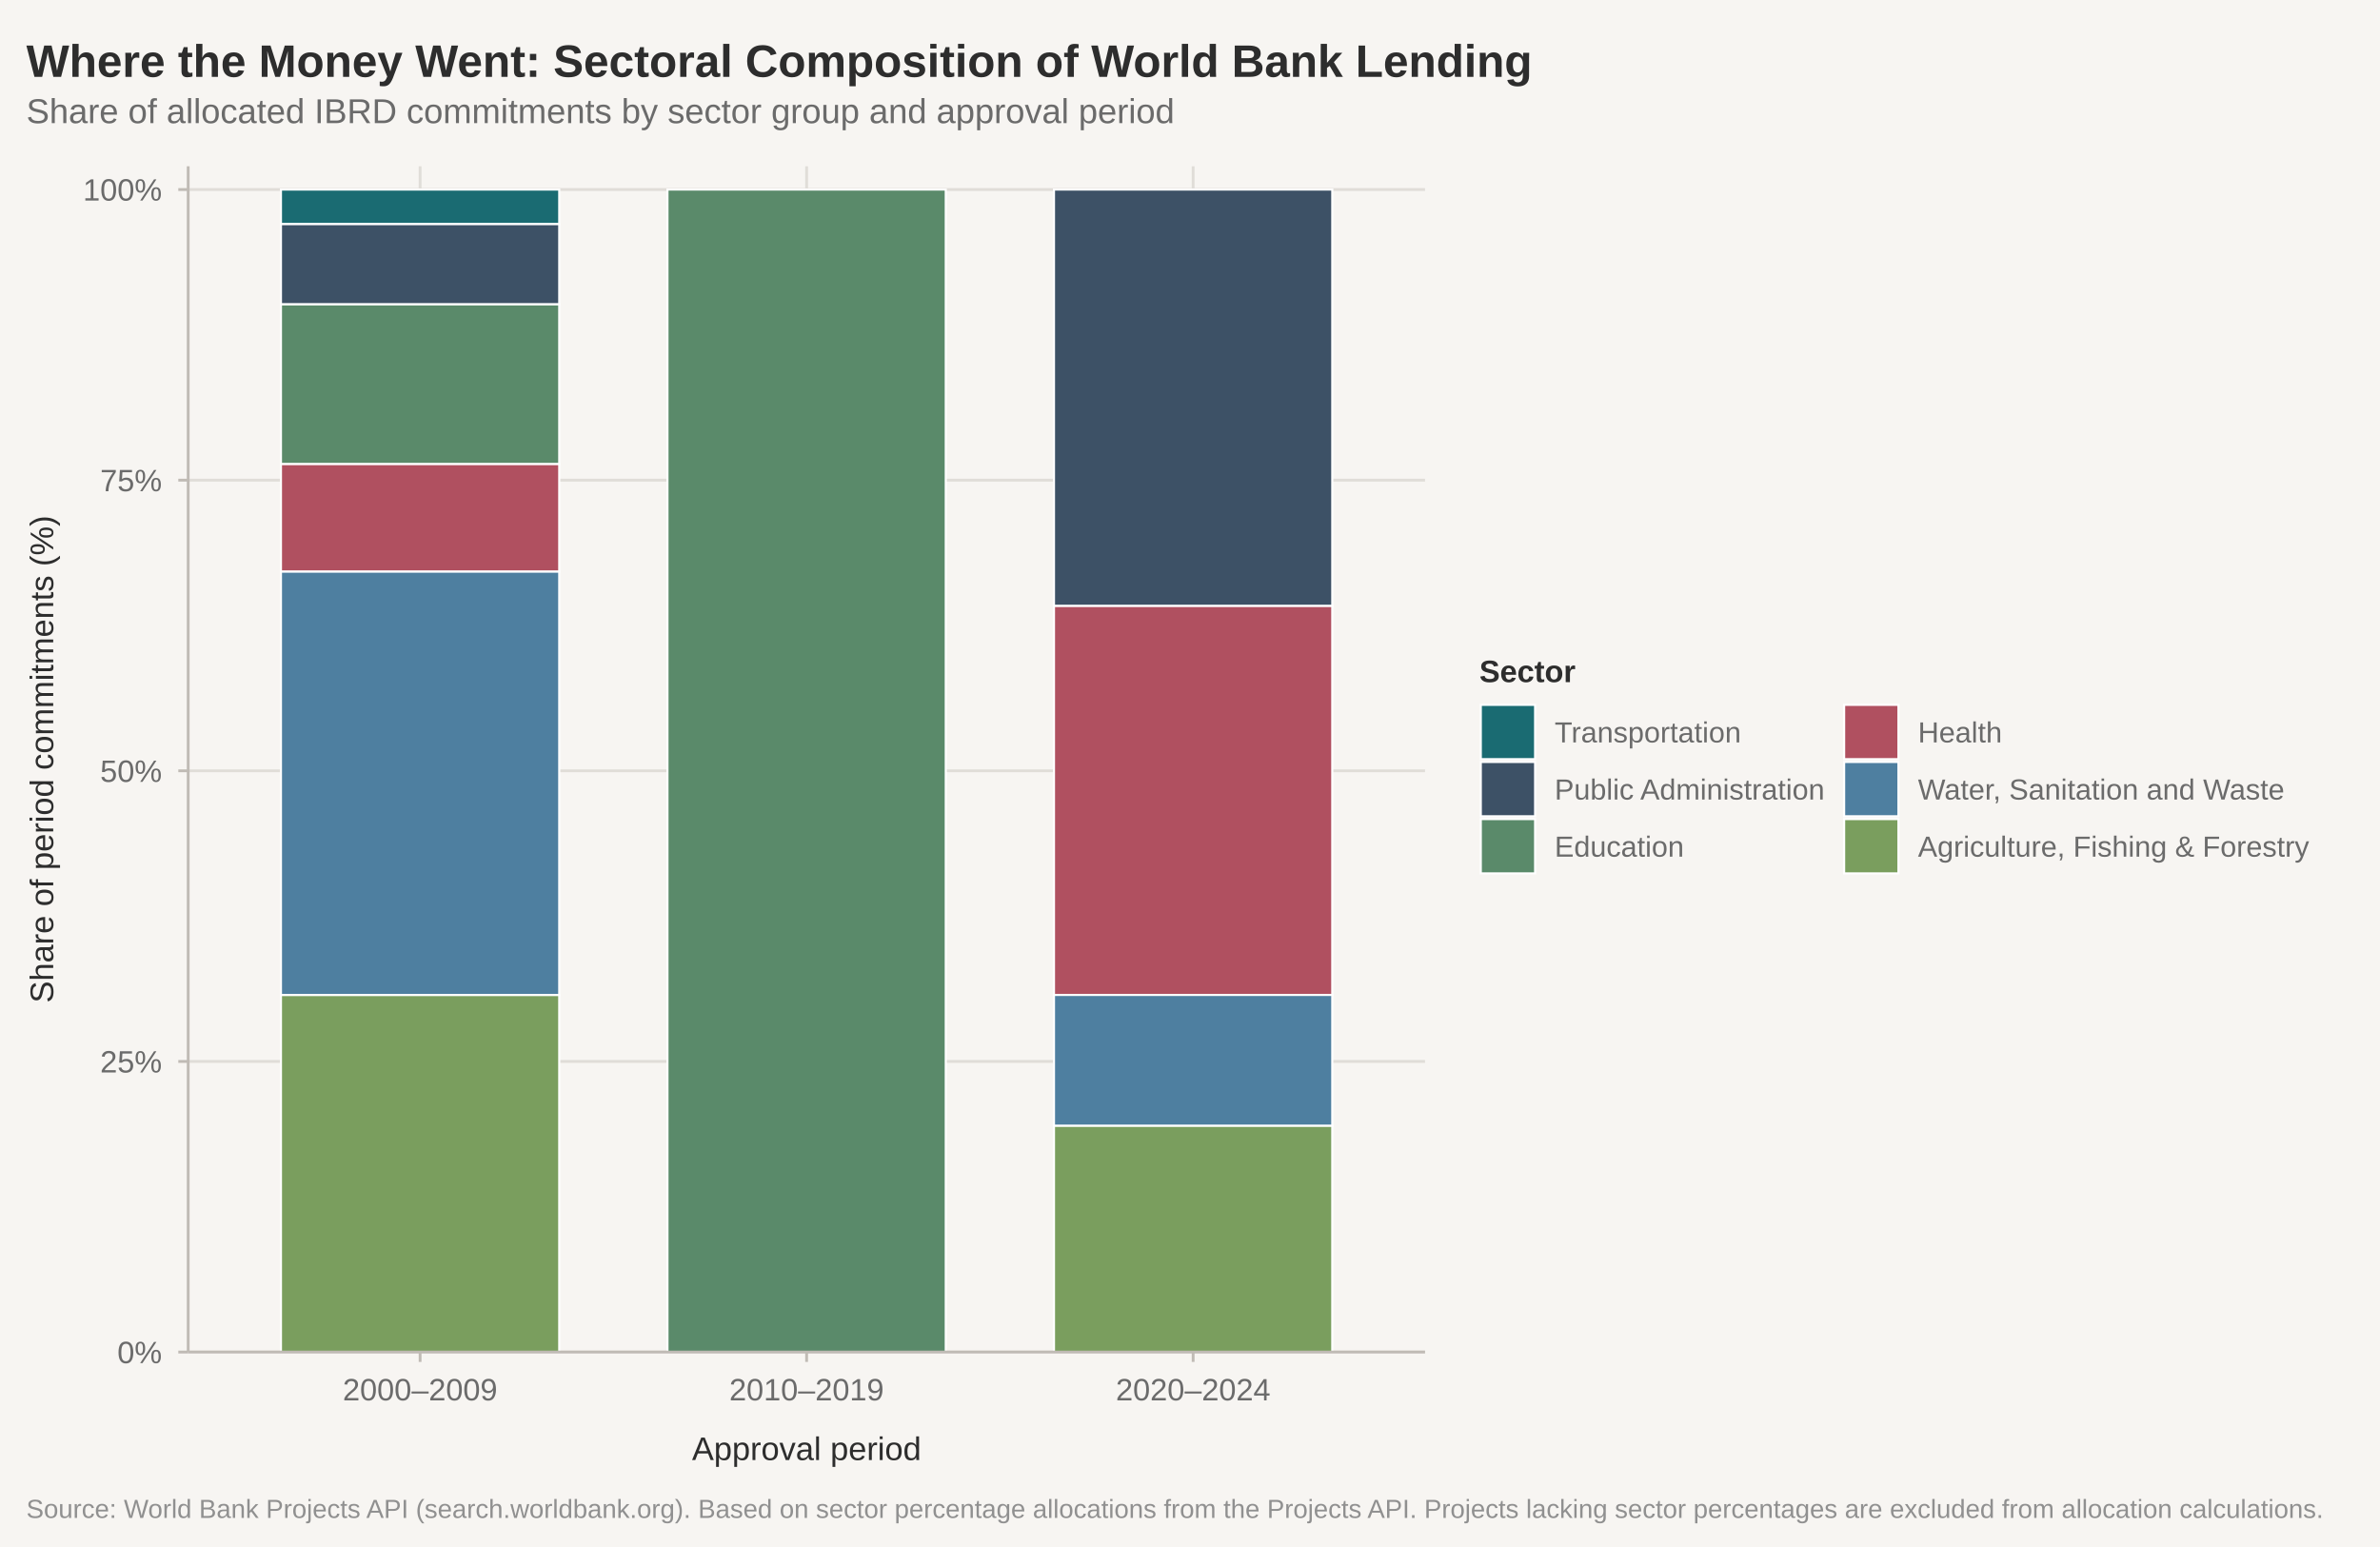
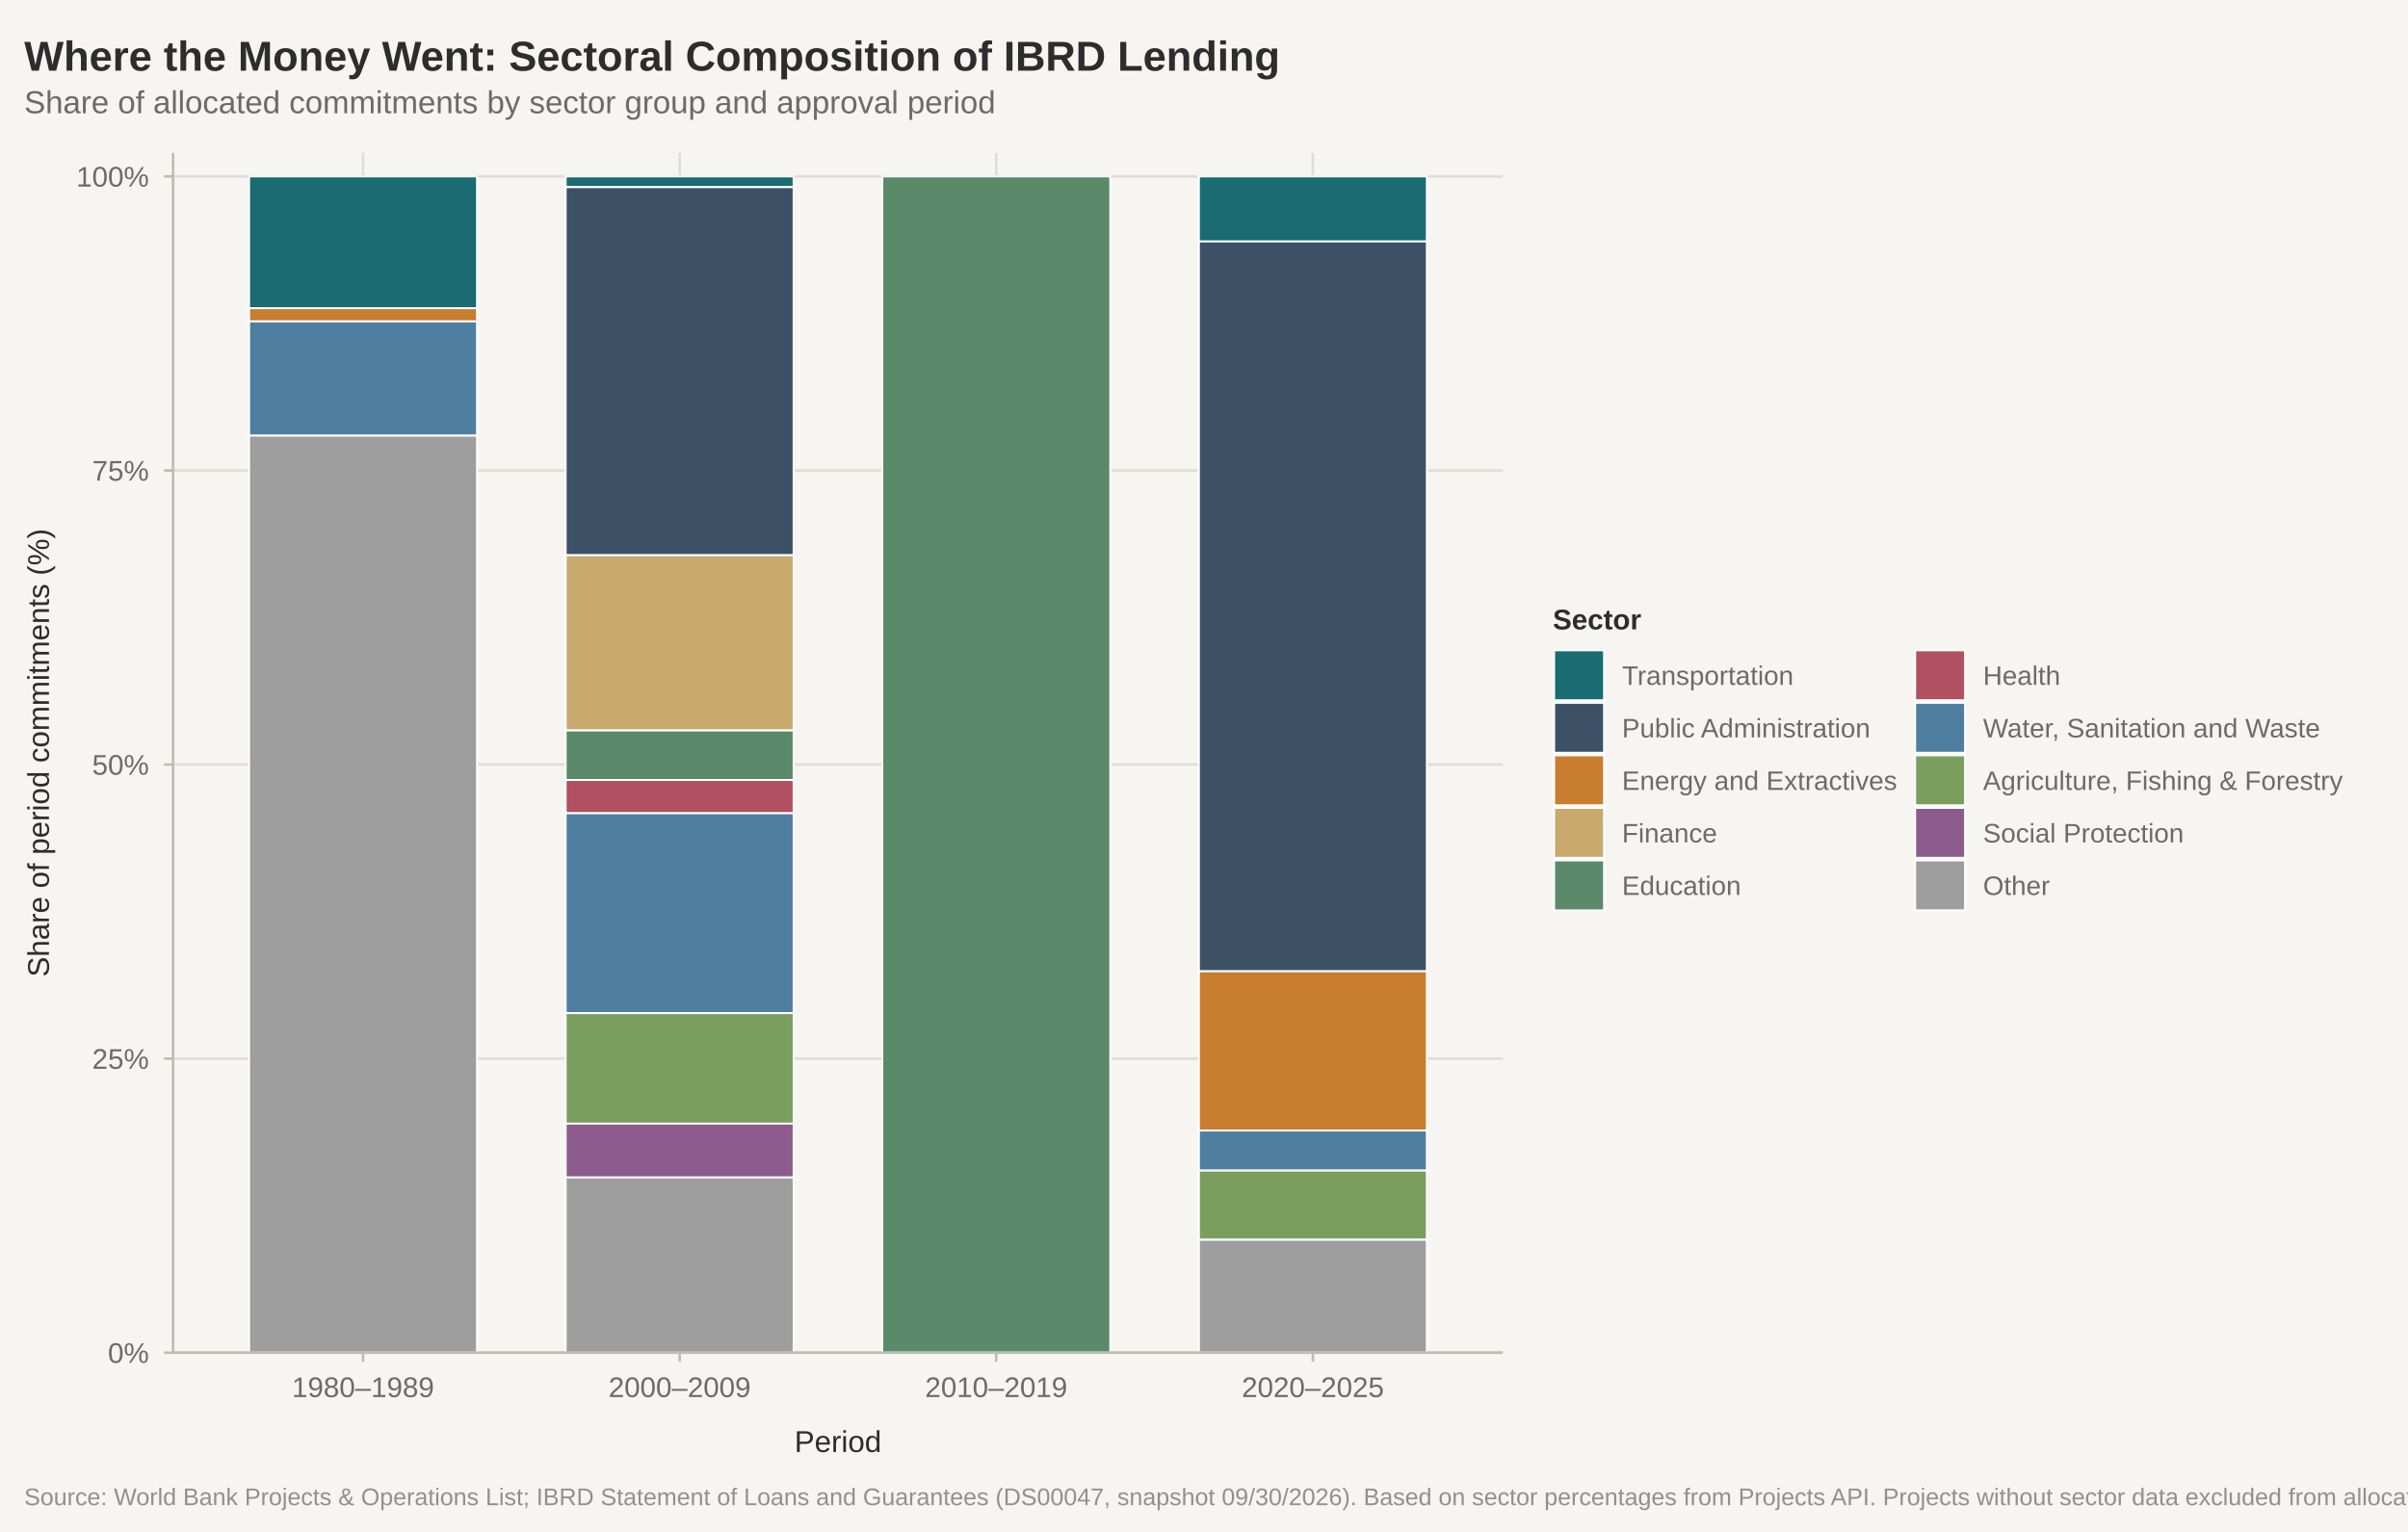
- <svg xmlns="http://www.w3.org/2000/svg" class="svglite" width="720.00pt" height="468.00pt" viewBox="0 0 720.00 468.00">
+ <svg xmlns="http://www.w3.org/2000/svg" class="svglite" width="792.00pt" height="504.00pt" viewBox="0 0 792.00 504.00">
  <defs>
    <style type="text/css">
    .svglite line, .svglite polyline, .svglite polygon, .svglite path, .svglite rect, .svglite circle {
      fill: none;
      stroke: #000000;
      stroke-linecap: round;
      stroke-linejoin: round;
      stroke-miterlimit: 10.00;
    }
    .svglite text {
      white-space: pre;
    }
  </style>
  </defs>
  <rect width="100%" height="100%" style="stroke: none; fill: #F7F5F2;" />
  <defs>
-     <clipPath id="cpMC4wMHw3MjAuMDB8MC4wMHw0NjguMDA=">
-       <rect x="0.00" y="0.00" width="720.00" height="468.00" />
+     <clipPath id="cpMC4wMHw3OTIuMDB8MC4wMHw1MDQuMDA=">
+       <rect x="0.00" y="0.00" width="792.00" height="504.00" />
    </clipPath>
  </defs>
-   <g clip-path="url(#cpMC4wMHw3MjAuMDB8MC4wMHw0NjguMDA=)">
-     <rect x="0" y="-0" width="720.00" height="468.00" style="stroke-width: 1.07; stroke: none; fill: #F7F5F2;" />
+   <g clip-path="url(#cpMC4wMHw3OTIuMDB8MC4wMHw1MDQuMDA=)">
+     <rect x="0.00" y="0.00" width="792.00" height="504.00" style="stroke-width: 1.07; stroke: none; fill: #F7F5F2;" />
  </g>
  <defs>
-     <clipPath id="cpNTYuOTN8NDMxLjExfDUwLjMwfDQwOS4wMw==">
-       <rect x="56.93" y="50.30" width="374.18" height="358.73" />
+     <clipPath id="cpNTYuOTN8NDk0LjI5fDUwLjMwfDQ0NS4wMw==">
+       <rect x="56.93" y="50.30" width="437.36" height="394.73" />
    </clipPath>
  </defs>
-   <g clip-path="url(#cpNTYuOTN8NDMxLjExfDUwLjMwfDQwOS4wMw==)">
-     <rect x="56.93" y="50.30" width="374.18" height="358.73" style="stroke-width: 1.07; stroke: none; fill: #F7F5F2;" />
-     <polyline points="56.93,409.03 431.11,409.03 " style="stroke-width: 0.85; stroke: #E0DDD8; stroke-linecap: butt;" />
-     <polyline points="56.93,321.11 431.11,321.11 " style="stroke-width: 0.85; stroke: #E0DDD8; stroke-linecap: butt;" />
-     <polyline points="56.93,233.19 431.11,233.19 " style="stroke-width: 0.85; stroke: #E0DDD8; stroke-linecap: butt;" />
-     <polyline points="56.93,145.26 431.11,145.26 " style="stroke-width: 0.85; stroke: #E0DDD8; stroke-linecap: butt;" />
-     <polyline points="56.93,57.34 431.11,57.34 " style="stroke-width: 0.85; stroke: #E0DDD8; stroke-linecap: butt;" />
-     <polyline points="127.09,409.03 127.09,50.30 " style="stroke-width: 0.85; stroke: #E0DDD8; stroke-linecap: butt;" />
-     <polyline points="244.02,409.03 244.02,50.30 " style="stroke-width: 0.85; stroke: #E0DDD8; stroke-linecap: butt;" />
-     <polyline points="360.95,409.03 360.95,50.30 " style="stroke-width: 0.85; stroke: #E0DDD8; stroke-linecap: butt;" />
-     <rect x="84.99" y="57.34" width="84.19" height="10.47" style="stroke-width: 0.64; stroke: #FFFFFF; stroke-linecap: butt; stroke-linejoin: miter; fill: #1A6B72;" />
-     <rect x="84.99" y="67.81" width="84.19" height="24.27" style="stroke-width: 0.64; stroke: #FFFFFF; stroke-linecap: butt; stroke-linejoin: miter; fill: #3D5166;" />
-     <rect x="84.99" y="92.08" width="84.19" height="48.34" style="stroke-width: 0.64; stroke: #FFFFFF; stroke-linecap: butt; stroke-linejoin: miter; fill: #5A8A6A;" />
-     <rect x="84.99" y="140.41" width="84.19" height="32.53" style="stroke-width: 0.64; stroke: #FFFFFF; stroke-linecap: butt; stroke-linejoin: miter; fill: #B05060;" />
-     <rect x="84.99" y="172.94" width="84.19" height="128.09" style="stroke-width: 0.64; stroke: #FFFFFF; stroke-linecap: butt; stroke-linejoin: miter; fill: #4E7FA0;" />
-     <rect x="84.99" y="301.03" width="84.19" height="108.01" style="stroke-width: 0.64; stroke: #FFFFFF; stroke-linecap: butt; stroke-linejoin: miter; fill: #7A9E5E;" />
-     <rect x="201.92" y="57.34" width="84.19" height="351.70" style="stroke-width: 0.64; stroke: #FFFFFF; stroke-linecap: butt; stroke-linejoin: miter; fill: #5A8A6A;" />
-     <rect x="318.85" y="57.34" width="84.19" height="125.99" style="stroke-width: 0.64; stroke: #FFFFFF; stroke-linecap: butt; stroke-linejoin: miter; fill: #3D5166;" />
-     <rect x="318.85" y="183.33" width="84.19" height="117.66" style="stroke-width: 0.64; stroke: #FFFFFF; stroke-linecap: butt; stroke-linejoin: miter; fill: #B05060;" />
-     <rect x="318.85" y="300.99" width="84.19" height="39.62" style="stroke-width: 0.64; stroke: #FFFFFF; stroke-linecap: butt; stroke-linejoin: miter; fill: #4E7FA0;" />
-     <rect x="318.85" y="340.60" width="84.19" height="68.43" style="stroke-width: 0.64; stroke: #FFFFFF; stroke-linecap: butt; stroke-linejoin: miter; fill: #7A9E5E;" />
+   <g clip-path="url(#cpNTYuOTN8NDk0LjI5fDUwLjMwfDQ0NS4wMw==)">
+     <rect x="56.93" y="50.30" width="437.36" height="394.73" style="stroke-width: 1.07; stroke: none; fill: #F7F5F2;" />
+     <polyline points="56.93,445.03 494.29,445.03 " style="stroke-width: 0.85; stroke: #E0DDD8; stroke-linecap: butt;" />
+     <polyline points="56.93,348.29 494.29,348.29 " style="stroke-width: 0.85; stroke: #E0DDD8; stroke-linecap: butt;" />
+     <polyline points="56.93,251.54 494.29,251.54 " style="stroke-width: 0.85; stroke: #E0DDD8; stroke-linecap: butt;" />
+     <polyline points="56.93,154.79 494.29,154.79 " style="stroke-width: 0.85; stroke: #E0DDD8; stroke-linecap: butt;" />
+     <polyline points="56.93,58.04 494.29,58.04 " style="stroke-width: 0.85; stroke: #E0DDD8; stroke-linecap: butt;" />
+     <polyline points="119.41,445.03 119.41,50.30 " style="stroke-width: 0.85; stroke: #E0DDD8; stroke-linecap: butt;" />
+     <polyline points="223.54,445.03 223.54,50.30 " style="stroke-width: 0.85; stroke: #E0DDD8; stroke-linecap: butt;" />
+     <polyline points="327.67,445.03 327.67,50.30 " style="stroke-width: 0.85; stroke: #E0DDD8; stroke-linecap: butt;" />
+     <polyline points="431.81,445.03 431.81,50.30 " style="stroke-width: 0.85; stroke: #E0DDD8; stroke-linecap: butt;" />
+     <rect x="81.92" y="58.04" width="74.98" height="43.37" style="stroke-width: 0.64; stroke: #FFFFFF; stroke-linecap: butt; stroke-linejoin: miter; fill: #1A6B72;" />
+     <rect x="81.92" y="101.41" width="74.98" height="4.34" style="stroke-width: 0.64; stroke: #FFFFFF; stroke-linecap: butt; stroke-linejoin: miter; fill: #C87D2F;" />
+     <rect x="81.92" y="105.75" width="74.98" height="37.59" style="stroke-width: 0.64; stroke: #FFFFFF; stroke-linecap: butt; stroke-linejoin: miter; fill: #4E7FA0;" />
+     <rect x="81.92" y="143.33" width="74.98" height="301.70" style="stroke-width: 0.64; stroke: #FFFFFF; stroke-linecap: butt; stroke-linejoin: miter; fill: #9E9E9E;" />
+     <rect x="186.05" y="58.04" width="74.98" height="3.53" style="stroke-width: 0.64; stroke: #FFFFFF; stroke-linecap: butt; stroke-linejoin: miter; fill: #1A6B72;" />
+     <rect x="186.05" y="61.57" width="74.98" height="121.11" style="stroke-width: 0.64; stroke: #FFFFFF; stroke-linecap: butt; stroke-linejoin: miter; fill: #3D5166;" />
+     <rect x="186.05" y="182.68" width="74.98" height="57.65" style="stroke-width: 0.64; stroke: #FFFFFF; stroke-linecap: butt; stroke-linejoin: miter; fill: #C9A96E;" />
+     <rect x="186.05" y="240.33" width="74.98" height="16.28" style="stroke-width: 0.64; stroke: #FFFFFF; stroke-linecap: butt; stroke-linejoin: miter; fill: #5A8A6A;" />
+     <rect x="186.05" y="256.61" width="74.98" height="10.95" style="stroke-width: 0.64; stroke: #FFFFFF; stroke-linecap: butt; stroke-linejoin: miter; fill: #B05060;" />
+     <rect x="186.05" y="267.56" width="74.98" height="65.75" style="stroke-width: 0.64; stroke: #FFFFFF; stroke-linecap: butt; stroke-linejoin: miter; fill: #4E7FA0;" />
+     <rect x="186.05" y="333.31" width="74.98" height="36.37" style="stroke-width: 0.64; stroke: #FFFFFF; stroke-linecap: butt; stroke-linejoin: miter; fill: #7A9E5E;" />
+     <rect x="186.05" y="369.68" width="74.98" height="17.70" style="stroke-width: 0.64; stroke: #FFFFFF; stroke-linecap: butt; stroke-linejoin: miter; fill: #8B5C8C;" />
+     <rect x="186.05" y="387.39" width="74.98" height="57.65" style="stroke-width: 0.64; stroke: #FFFFFF; stroke-linecap: butt; stroke-linejoin: miter; fill: #9E9E9E;" />
+     <rect x="290.19" y="58.04" width="74.98" height="386.99" style="stroke-width: 0.64; stroke: #FFFFFF; stroke-linecap: butt; stroke-linejoin: miter; fill: #5A8A6A;" />
+     <rect x="394.32" y="58.04" width="74.98" height="21.41" style="stroke-width: 0.64; stroke: #FFFFFF; stroke-linecap: butt; stroke-linejoin: miter; fill: #1A6B72;" />
+     <rect x="394.32" y="79.45" width="74.98" height="240.11" style="stroke-width: 0.64; stroke: #FFFFFF; stroke-linecap: butt; stroke-linejoin: miter; fill: #3D5166;" />
+     <rect x="394.32" y="319.56" width="74.98" height="52.38" style="stroke-width: 0.64; stroke: #FFFFFF; stroke-linecap: butt; stroke-linejoin: miter; fill: #C87D2F;" />
+     <rect x="394.32" y="371.94" width="74.98" height="13.18" style="stroke-width: 0.64; stroke: #FFFFFF; stroke-linecap: butt; stroke-linejoin: miter; fill: #4E7FA0;" />
+     <rect x="394.32" y="385.12" width="74.98" height="22.76" style="stroke-width: 0.64; stroke: #FFFFFF; stroke-linecap: butt; stroke-linejoin: miter; fill: #7A9E5E;" />
+     <rect x="394.32" y="407.88" width="74.98" height="37.15" style="stroke-width: 0.64; stroke: #FFFFFF; stroke-linecap: butt; stroke-linejoin: miter; fill: #9E9E9E;" />
  </g>
-   <g clip-path="url(#cpMC4wMHw3MjAuMDB8MC4wMHw0NjguMDA=)">
-     <polyline points="56.93,409.03 56.93,50.30 " style="stroke-width: 0.85; stroke: #C0BBB5; stroke-linecap: butt;" />
-     <text x="49.01" y="412.38" text-anchor="end" style="font-size: 9.35px;fill: #6B6B6B; font-family: &quot;Arial&quot;;" textLength="13.51px" lengthAdjust="spacingAndGlyphs">0%</text>
-     <text x="49.01" y="324.45" text-anchor="end" style="font-size: 9.35px;fill: #6B6B6B; font-family: &quot;Arial&quot;;" textLength="18.71px" lengthAdjust="spacingAndGlyphs">25%</text>
-     <text x="49.01" y="236.53" text-anchor="end" style="font-size: 9.35px;fill: #6B6B6B; font-family: &quot;Arial&quot;;" textLength="18.71px" lengthAdjust="spacingAndGlyphs">50%</text>
-     <text x="49.01" y="148.60" text-anchor="end" style="font-size: 9.35px;fill: #6B6B6B; font-family: &quot;Arial&quot;;" textLength="18.71px" lengthAdjust="spacingAndGlyphs">75%</text>
-     <text x="49.01" y="60.68" text-anchor="end" style="font-size: 9.35px;fill: #6B6B6B; font-family: &quot;Arial&quot;;" textLength="23.90px" lengthAdjust="spacingAndGlyphs">100%</text>
-     <polyline points="53.94,409.03 56.93,409.03 " style="stroke-width: 0.85; stroke: #C0BBB5; stroke-linecap: butt;" />
-     <polyline points="53.94,321.11 56.93,321.11 " style="stroke-width: 0.85; stroke: #C0BBB5; stroke-linecap: butt;" />
-     <polyline points="53.94,233.19 56.93,233.19 " style="stroke-width: 0.85; stroke: #C0BBB5; stroke-linecap: butt;" />
-     <polyline points="53.94,145.26 56.93,145.26 " style="stroke-width: 0.85; stroke: #C0BBB5; stroke-linecap: butt;" />
-     <polyline points="53.94,57.34 56.93,57.34 " style="stroke-width: 0.85; stroke: #C0BBB5; stroke-linecap: butt;" />
-     <polyline points="56.93,409.03 431.11,409.03 " style="stroke-width: 0.85; stroke: #C0BBB5; stroke-linecap: butt;" />
-     <polyline points="127.09,412.02 127.09,409.03 " style="stroke-width: 0.85; stroke: #C0BBB5; stroke-linecap: butt;" />
-     <polyline points="244.02,412.02 244.02,409.03 " style="stroke-width: 0.85; stroke: #C0BBB5; stroke-linecap: butt;" />
-     <polyline points="360.95,412.02 360.95,409.03 " style="stroke-width: 0.85; stroke: #C0BBB5; stroke-linecap: butt;" />
-     <text x="127.09" y="423.64" text-anchor="middle" style="font-size: 9.35px;fill: #6B6B6B; font-family: &quot;Arial&quot;;" textLength="46.79px" lengthAdjust="spacingAndGlyphs">2000–2009</text>
-     <text x="244.02" y="423.64" text-anchor="middle" style="font-size: 9.35px;fill: #6B6B6B; font-family: &quot;Arial&quot;;" textLength="46.79px" lengthAdjust="spacingAndGlyphs">2010–2019</text>
-     <text x="360.95" y="423.64" text-anchor="middle" style="font-size: 9.35px;fill: #6B6B6B; font-family: &quot;Arial&quot;;" textLength="46.79px" lengthAdjust="spacingAndGlyphs">2020–2024</text>
-     <text x="244.02" y="441.70" text-anchor="middle" style="font-size: 9.90px;fill: #2D2D2D; font-family: &quot;Arial&quot;;" textLength="69.29px" lengthAdjust="spacingAndGlyphs">Approval period</text>
-     <text transform="translate(16.10,229.67) rotate(-90)" text-anchor="middle" style="font-size: 9.90px;fill: #2D2D2D; font-family: &quot;Arial&quot;;" textLength="147.36px" lengthAdjust="spacingAndGlyphs">Share of period commitments (%)</text>
-     <rect x="442.06" y="193.19" width="261.99" height="76.93" style="stroke-width: 1.07; stroke: none; fill: #F7F5F2;" />
-     <text x="447.54" y="206.35" style="font-size: 9.35px; font-weight: bold;fill: #2D2D2D; font-family: &quot;Arial&quot;;" textLength="29.09px" lengthAdjust="spacingAndGlyphs">Sector</text>
-     <rect x="447.54" y="212.81" width="17.28" height="17.28" style="stroke-width: 1.07; stroke: none; fill: #F7F5F2;" />
-     <rect x="447.97" y="213.23" width="16.43" height="16.43" style="stroke-width: 0.64; stroke: #FFFFFF; stroke-linecap: butt; stroke-linejoin: miter; fill: #1A6B72;" />
-     <rect x="447.54" y="230.09" width="17.28" height="17.28" style="stroke-width: 1.07; stroke: none; fill: #F7F5F2;" />
-     <rect x="447.97" y="230.51" width="16.43" height="16.43" style="stroke-width: 0.64; stroke: #FFFFFF; stroke-linecap: butt; stroke-linejoin: miter; fill: #3D5166;" />
-     <rect x="447.54" y="247.37" width="17.28" height="17.28" style="stroke-width: 1.07; stroke: none; fill: #F7F5F2;" />
-     <rect x="447.97" y="247.79" width="16.43" height="16.43" style="stroke-width: 0.64; stroke: #FFFFFF; stroke-linecap: butt; stroke-linejoin: miter; fill: #5A8A6A;" />
-     <rect x="557.47" y="212.81" width="17.28" height="17.28" style="stroke-width: 1.07; stroke: none; fill: #F7F5F2;" />
-     <rect x="557.89" y="213.23" width="16.43" height="16.43" style="stroke-width: 0.64; stroke: #FFFFFF; stroke-linecap: butt; stroke-linejoin: miter; fill: #B05060;" />
-     <rect x="557.47" y="230.09" width="17.28" height="17.28" style="stroke-width: 1.07; stroke: none; fill: #F7F5F2;" />
-     <rect x="557.89" y="230.51" width="16.43" height="16.43" style="stroke-width: 0.64; stroke: #FFFFFF; stroke-linecap: butt; stroke-linejoin: miter; fill: #4E7FA0;" />
-     <rect x="557.47" y="247.37" width="17.28" height="17.28" style="stroke-width: 1.07; stroke: none; fill: #F7F5F2;" />
-     <rect x="557.89" y="247.79" width="16.43" height="16.43" style="stroke-width: 0.64; stroke: #FFFFFF; stroke-linecap: butt; stroke-linejoin: miter; fill: #7A9E5E;" />
-     <text x="470.30" y="224.60" style="font-size: 8.80px;fill: #6B6B6B; font-family: &quot;Arial&quot;;" textLength="56.43px" lengthAdjust="spacingAndGlyphs">Transportation</text>
-     <text x="470.30" y="241.88" style="font-size: 8.80px;fill: #6B6B6B; font-family: &quot;Arial&quot;;" textLength="81.68px" lengthAdjust="spacingAndGlyphs">Public Administration</text>
-     <text x="470.30" y="259.16" style="font-size: 8.80px;fill: #6B6B6B; font-family: &quot;Arial&quot;;" textLength="39.15px" lengthAdjust="spacingAndGlyphs">Education</text>
-     <text x="580.23" y="224.60" style="font-size: 8.80px;fill: #6B6B6B; font-family: &quot;Arial&quot;;" textLength="25.44px" lengthAdjust="spacingAndGlyphs">Health</text>
-     <text x="580.23" y="241.88" style="font-size: 8.80px;fill: #6B6B6B; font-family: &quot;Arial&quot;;" textLength="110.91px" lengthAdjust="spacingAndGlyphs">Water, Sanitation and Waste</text>
-     <text x="580.23" y="259.16" style="font-size: 8.80px;fill: #6B6B6B; font-family: &quot;Arial&quot;;" textLength="118.35px" lengthAdjust="spacingAndGlyphs">Agriculture, Fishing &amp; Forestry</text>
-     <text x="7.97" y="37.25" style="font-size: 10.45px;fill: #6B6B6B; font-family: &quot;Arial&quot;;" textLength="346.94px" lengthAdjust="spacingAndGlyphs">Share of allocated IBRD commitments by sector group and approval period</text>
-     <text x="7.97" y="23.24" style="font-size: 13.75px; font-weight: bold;fill: #2D2D2D; font-family: &quot;Arial&quot;;" textLength="455.67px" lengthAdjust="spacingAndGlyphs">Where the Money Went: Sectoral Composition of World Bank Lending</text>
-     <text x="7.97" y="459.20" style="font-size: 7.92px;fill: #909090; font-family: &quot;Arial&quot;;" textLength="693.89px" lengthAdjust="spacingAndGlyphs">Source: World Bank Projects API (search.worldbank.org). Based on sector percentage allocations from the Projects API. Projects lacking sector percentages are excluded from allocation calculations.</text>
+   <g clip-path="url(#cpMC4wMHw3OTIuMDB8MC4wMHw1MDQuMDA=)">
+     <polyline points="56.93,445.03 56.93,50.30 " style="stroke-width: 0.85; stroke: #C0BBB5; stroke-linecap: butt;" />
+     <text x="49.01" y="448.38" text-anchor="end" style="font-size: 9.35px;fill: #6B6B6B; font-family: &quot;Arial&quot;;" textLength="13.51px" lengthAdjust="spacingAndGlyphs">0%</text>
+     <text x="49.01" y="351.63" text-anchor="end" style="font-size: 9.35px;fill: #6B6B6B; font-family: &quot;Arial&quot;;" textLength="18.71px" lengthAdjust="spacingAndGlyphs">25%</text>
+     <text x="49.01" y="254.88" text-anchor="end" style="font-size: 9.35px;fill: #6B6B6B; font-family: &quot;Arial&quot;;" textLength="18.71px" lengthAdjust="spacingAndGlyphs">50%</text>
+     <text x="49.01" y="158.13" text-anchor="end" style="font-size: 9.35px;fill: #6B6B6B; font-family: &quot;Arial&quot;;" textLength="18.71px" lengthAdjust="spacingAndGlyphs">75%</text>
+     <text x="49.01" y="61.39" text-anchor="end" style="font-size: 9.35px;fill: #6B6B6B; font-family: &quot;Arial&quot;;" textLength="23.90px" lengthAdjust="spacingAndGlyphs">100%</text>
+     <polyline points="53.94,445.03 56.93,445.03 " style="stroke-width: 0.85; stroke: #C0BBB5; stroke-linecap: butt;" />
+     <polyline points="53.94,348.29 56.93,348.29 " style="stroke-width: 0.85; stroke: #C0BBB5; stroke-linecap: butt;" />
+     <polyline points="53.94,251.54 56.93,251.54 " style="stroke-width: 0.85; stroke: #C0BBB5; stroke-linecap: butt;" />
+     <polyline points="53.94,154.79 56.93,154.79 " style="stroke-width: 0.85; stroke: #C0BBB5; stroke-linecap: butt;" />
+     <polyline points="53.94,58.04 56.93,58.04 " style="stroke-width: 0.85; stroke: #C0BBB5; stroke-linecap: butt;" />
+     <polyline points="56.93,445.03 494.29,445.03 " style="stroke-width: 0.85; stroke: #C0BBB5; stroke-linecap: butt;" />
+     <polyline points="119.41,448.02 119.41,445.03 " style="stroke-width: 0.85; stroke: #C0BBB5; stroke-linecap: butt;" />
+     <polyline points="223.54,448.02 223.54,445.03 " style="stroke-width: 0.85; stroke: #C0BBB5; stroke-linecap: butt;" />
+     <polyline points="327.67,448.02 327.67,445.03 " style="stroke-width: 0.85; stroke: #C0BBB5; stroke-linecap: butt;" />
+     <polyline points="431.81,448.02 431.81,445.03 " style="stroke-width: 0.85; stroke: #C0BBB5; stroke-linecap: butt;" />
+     <text x="119.41" y="459.64" text-anchor="middle" style="font-size: 9.35px;fill: #6B6B6B; font-family: &quot;Arial&quot;;" textLength="46.79px" lengthAdjust="spacingAndGlyphs">1980–1989</text>
+     <text x="223.54" y="459.64" text-anchor="middle" style="font-size: 9.35px;fill: #6B6B6B; font-family: &quot;Arial&quot;;" textLength="46.79px" lengthAdjust="spacingAndGlyphs">2000–2009</text>
+     <text x="327.67" y="459.64" text-anchor="middle" style="font-size: 9.35px;fill: #6B6B6B; font-family: &quot;Arial&quot;;" textLength="46.79px" lengthAdjust="spacingAndGlyphs">2010–2019</text>
+     <text x="431.81" y="459.64" text-anchor="middle" style="font-size: 9.35px;fill: #6B6B6B; font-family: &quot;Arial&quot;;" textLength="46.79px" lengthAdjust="spacingAndGlyphs">2020–2025</text>
+     <text x="275.61" y="477.70" text-anchor="middle" style="font-size: 9.90px;fill: #2D2D2D; font-family: &quot;Arial&quot;;" textLength="28.59px" lengthAdjust="spacingAndGlyphs">Period</text>
+     <text transform="translate(16.10,247.67) rotate(-90)" text-anchor="middle" style="font-size: 9.90px;fill: #2D2D2D; font-family: &quot;Arial&quot;;" textLength="147.36px" lengthAdjust="spacingAndGlyphs">Share of period commitments (%)</text>
+     <rect x="505.24" y="193.91" width="270.81" height="111.49" style="stroke-width: 1.07; stroke: none; fill: #F7F5F2;" />
+     <text x="510.72" y="207.07" style="font-size: 9.35px; font-weight: bold;fill: #2D2D2D; font-family: &quot;Arial&quot;;" textLength="29.09px" lengthAdjust="spacingAndGlyphs">Sector</text>
+     <rect x="510.72" y="213.53" width="17.28" height="17.28" style="stroke-width: 1.07; stroke: none; fill: #F7F5F2;" />
+     <rect x="511.15" y="213.95" width="16.43" height="16.43" style="stroke-width: 0.64; stroke: #FFFFFF; stroke-linecap: butt; stroke-linejoin: miter; fill: #1A6B72;" />
+     <rect x="510.72" y="230.81" width="17.28" height="17.28" style="stroke-width: 1.07; stroke: none; fill: #F7F5F2;" />
+     <rect x="511.15" y="231.23" width="16.43" height="16.43" style="stroke-width: 0.64; stroke: #FFFFFF; stroke-linecap: butt; stroke-linejoin: miter; fill: #3D5166;" />
+     <rect x="510.72" y="248.09" width="17.28" height="17.28" style="stroke-width: 1.07; stroke: none; fill: #F7F5F2;" />
+     <rect x="511.15" y="248.51" width="16.43" height="16.43" style="stroke-width: 0.64; stroke: #FFFFFF; stroke-linecap: butt; stroke-linejoin: miter; fill: #C87D2F;" />
+     <rect x="510.72" y="265.37" width="17.28" height="17.28" style="stroke-width: 1.07; stroke: none; fill: #F7F5F2;" />
+     <rect x="511.15" y="265.79" width="16.43" height="16.43" style="stroke-width: 0.64; stroke: #FFFFFF; stroke-linecap: butt; stroke-linejoin: miter; fill: #C9A96E;" />
+     <rect x="510.72" y="282.65" width="17.28" height="17.28" style="stroke-width: 1.07; stroke: none; fill: #F7F5F2;" />
+     <rect x="511.15" y="283.07" width="16.43" height="16.43" style="stroke-width: 0.64; stroke: #FFFFFF; stroke-linecap: butt; stroke-linejoin: miter; fill: #5A8A6A;" />
+     <rect x="629.47" y="213.53" width="17.28" height="17.28" style="stroke-width: 1.07; stroke: none; fill: #F7F5F2;" />
+     <rect x="629.89" y="213.95" width="16.43" height="16.43" style="stroke-width: 0.64; stroke: #FFFFFF; stroke-linecap: butt; stroke-linejoin: miter; fill: #B05060;" />
+     <rect x="629.47" y="230.81" width="17.28" height="17.28" style="stroke-width: 1.07; stroke: none; fill: #F7F5F2;" />
+     <rect x="629.89" y="231.23" width="16.43" height="16.43" style="stroke-width: 0.64; stroke: #FFFFFF; stroke-linecap: butt; stroke-linejoin: miter; fill: #4E7FA0;" />
+     <rect x="629.47" y="248.09" width="17.28" height="17.28" style="stroke-width: 1.07; stroke: none; fill: #F7F5F2;" />
+     <rect x="629.89" y="248.51" width="16.43" height="16.43" style="stroke-width: 0.64; stroke: #FFFFFF; stroke-linecap: butt; stroke-linejoin: miter; fill: #7A9E5E;" />
+     <rect x="629.47" y="265.37" width="17.28" height="17.28" style="stroke-width: 1.07; stroke: none; fill: #F7F5F2;" />
+     <rect x="629.89" y="265.79" width="16.43" height="16.43" style="stroke-width: 0.64; stroke: #FFFFFF; stroke-linecap: butt; stroke-linejoin: miter; fill: #8B5C8C;" />
+     <rect x="629.47" y="282.65" width="17.28" height="17.28" style="stroke-width: 1.07; stroke: none; fill: #F7F5F2;" />
+     <rect x="629.89" y="283.07" width="16.43" height="16.43" style="stroke-width: 0.64; stroke: #FFFFFF; stroke-linecap: butt; stroke-linejoin: miter; fill: #9E9E9E;" />
+     <text x="533.48" y="225.32" style="font-size: 8.80px;fill: #6B6B6B; font-family: &quot;Arial&quot;;" textLength="56.43px" lengthAdjust="spacingAndGlyphs">Transportation</text>
+     <text x="533.48" y="242.60" style="font-size: 8.80px;fill: #6B6B6B; font-family: &quot;Arial&quot;;" textLength="81.68px" lengthAdjust="spacingAndGlyphs">Public Administration</text>
+     <text x="533.48" y="259.88" style="font-size: 8.80px;fill: #6B6B6B; font-family: &quot;Arial&quot;;" textLength="90.50px" lengthAdjust="spacingAndGlyphs">Energy and Extractives</text>
+     <text x="533.48" y="277.16" style="font-size: 8.80px;fill: #6B6B6B; font-family: &quot;Arial&quot;;" textLength="31.31px" lengthAdjust="spacingAndGlyphs">Finance</text>
+     <text x="533.48" y="294.44" style="font-size: 8.80px;fill: #6B6B6B; font-family: &quot;Arial&quot;;" textLength="39.15px" lengthAdjust="spacingAndGlyphs">Education</text>
+     <text x="652.23" y="225.32" style="font-size: 8.80px;fill: #6B6B6B; font-family: &quot;Arial&quot;;" textLength="25.44px" lengthAdjust="spacingAndGlyphs">Health</text>
+     <text x="652.23" y="242.60" style="font-size: 8.80px;fill: #6B6B6B; font-family: &quot;Arial&quot;;" textLength="110.91px" lengthAdjust="spacingAndGlyphs">Water, Sanitation and Waste</text>
+     <text x="652.23" y="259.88" style="font-size: 8.80px;fill: #6B6B6B; font-family: &quot;Arial&quot;;" textLength="118.35px" lengthAdjust="spacingAndGlyphs">Agriculture, Fishing &amp; Forestry</text>
+     <text x="652.23" y="277.16" style="font-size: 8.80px;fill: #6B6B6B; font-family: &quot;Arial&quot;;" textLength="66.04px" lengthAdjust="spacingAndGlyphs">Social Protection</text>
+     <text x="652.23" y="294.44" style="font-size: 8.80px;fill: #6B6B6B; font-family: &quot;Arial&quot;;" textLength="22.02px" lengthAdjust="spacingAndGlyphs">Other</text>
+     <text x="7.97" y="37.25" style="font-size: 10.45px;fill: #6B6B6B; font-family: &quot;Arial&quot;;" textLength="319.10px" lengthAdjust="spacingAndGlyphs">Share of allocated commitments by sector group and approval period</text>
+     <text x="7.97" y="23.24" style="font-size: 13.75px; font-weight: bold;fill: #2D2D2D; font-family: &quot;Arial&quot;;" textLength="413.11px" lengthAdjust="spacingAndGlyphs">Where the Money Went: Sectoral Composition of IBRD Lending</text>
+     <text x="7.97" y="495.20" style="font-size: 7.92px;fill: #909090; font-family: &quot;Arial&quot;;" textLength="797.20px" lengthAdjust="spacingAndGlyphs">Source: World Bank Projects &amp; Operations List; IBRD Statement of Loans and Guarantees (DS00047, snapshot 09/30/2026). Based on sector percentages from Projects API. Projects without sector data excluded from allocation.</text>
  </g>
</svg>
